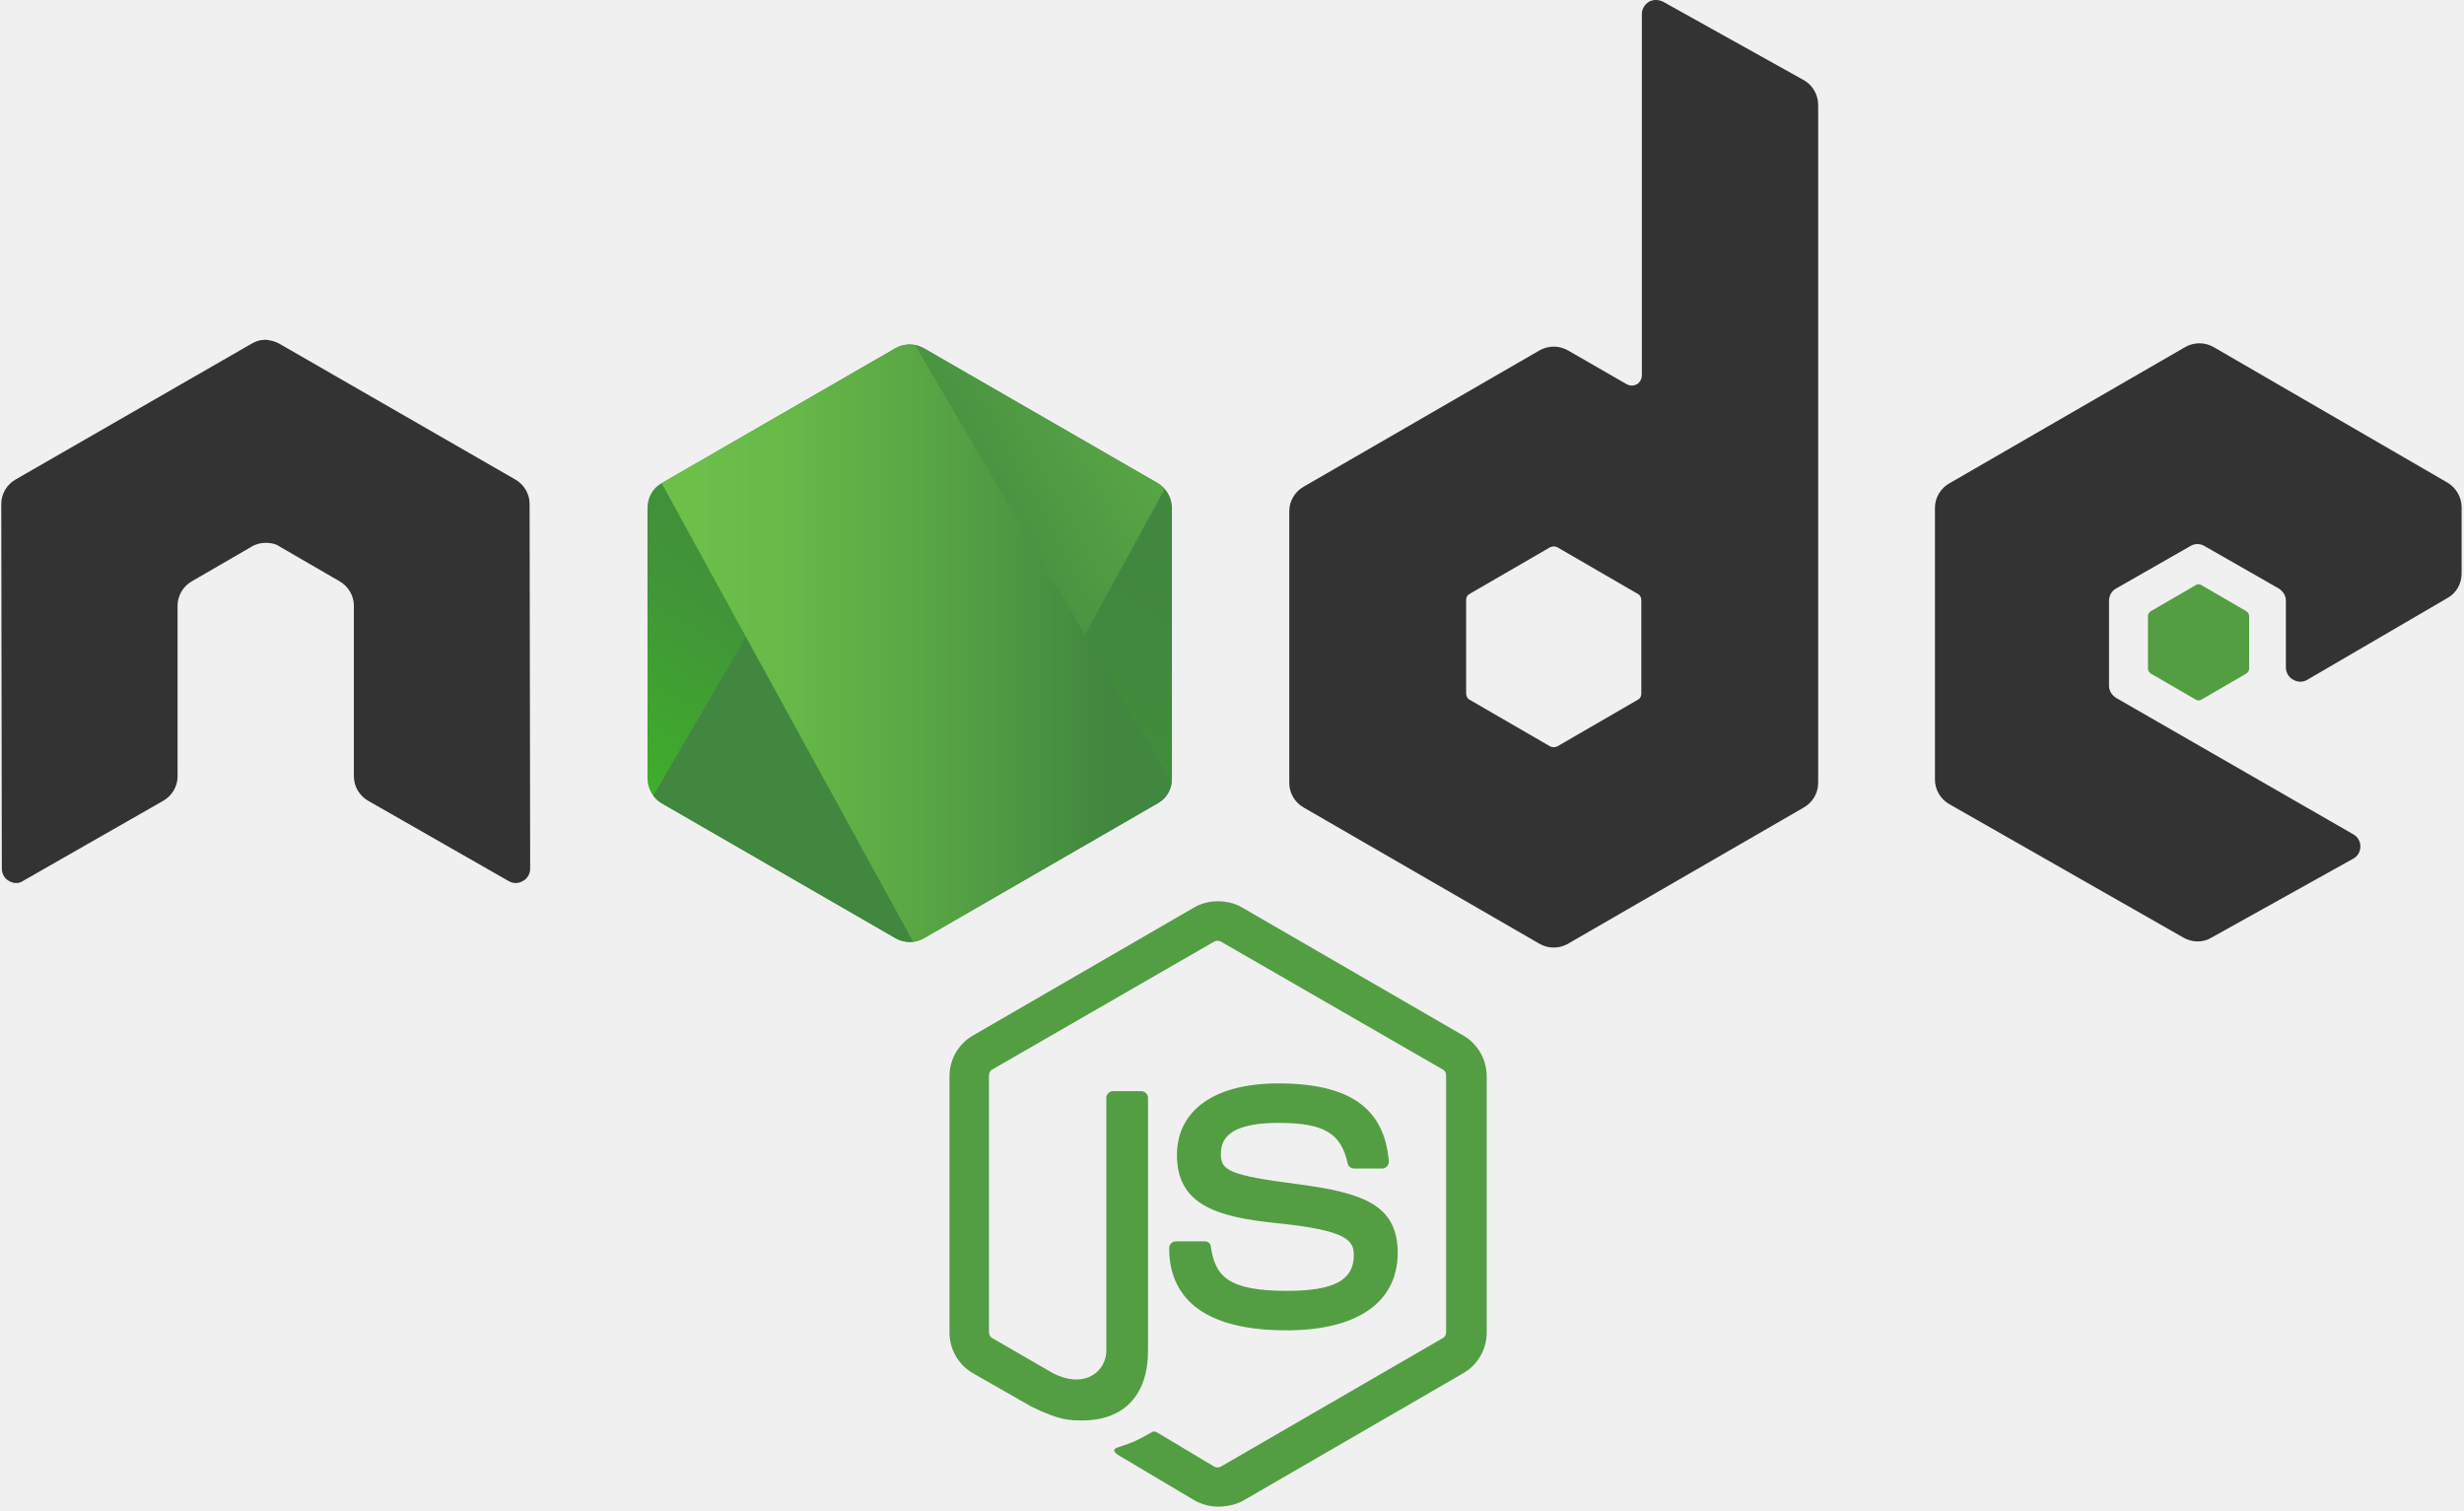
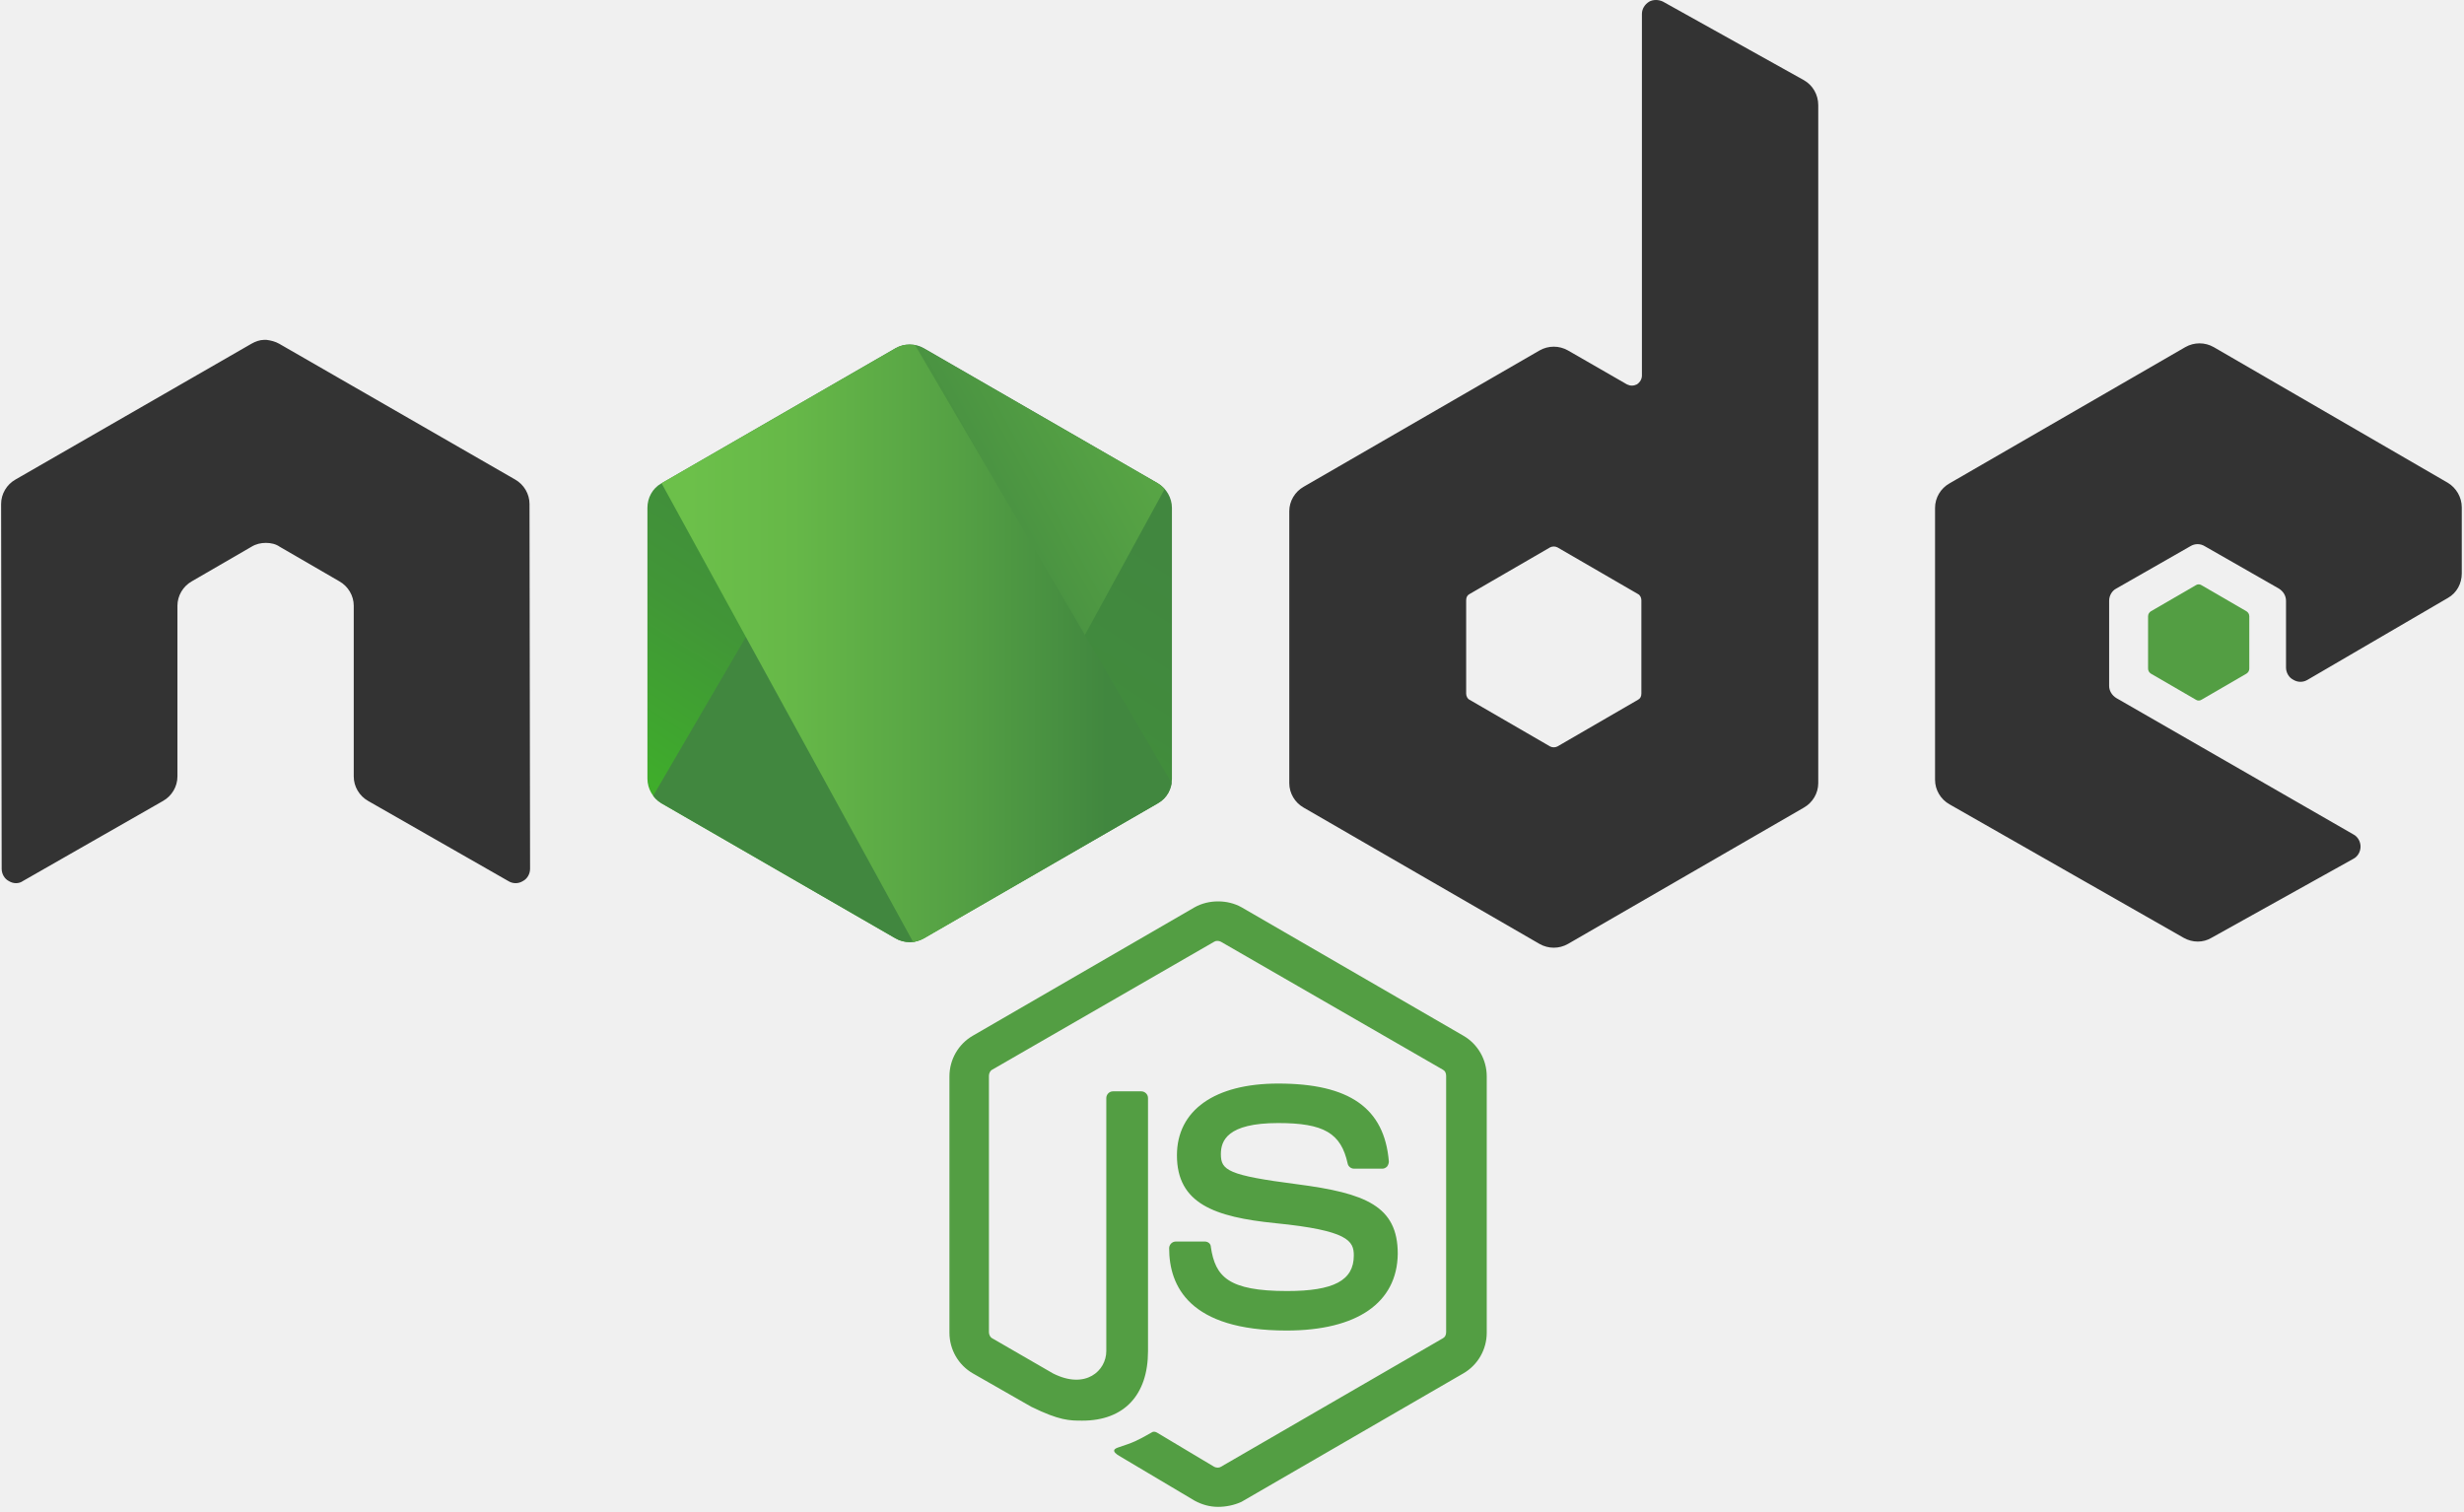
- <svg xmlns="http://www.w3.org/2000/svg" xmlns:xlink="http://www.w3.org/1999/xlink" width="2500" height="1533" preserveAspectRatio="xMidYMid" viewBox="0 0 512 314">
+ <svg xmlns="http://www.w3.org/2000/svg" xmlns:xlink="http://www.w3.org/1999/xlink" preserveAspectRatio="xMidYMid" viewBox="0 0 512 314">
  <defs>
    <linearGradient id="b" x1="68.188%" x2="27.823%" y1="17.487%" y2="89.755%">
      <stop offset="0%" stop-color="#41873F" />
      <stop offset="32.88%" stop-color="#418B3D" />
      <stop offset="63.52%" stop-color="#419637" />
      <stop offset="93.19%" stop-color="#3FA92D" />
      <stop offset="100%" stop-color="#3FAE2A" />
    </linearGradient>
    <linearGradient id="d" x1="43.277%" x2="159.245%" y1="55.169%" y2="-18.306%">
      <stop offset="13.76%" stop-color="#41873F" />
      <stop offset="40.32%" stop-color="#54A044" />
      <stop offset="71.36%" stop-color="#66B848" />
      <stop offset="90.81%" stop-color="#6CC04A" />
    </linearGradient>
    <linearGradient id="e" x1="-4413.77%" x2="5327.93%" y1="13.43%" y2="13.43%">
      <stop offset="9.192%" stop-color="#6CC04A" />
      <stop offset="28.64%" stop-color="#66B848" />
      <stop offset="59.68%" stop-color="#54A044" />
      <stop offset="86.24%" stop-color="#41873F" />
    </linearGradient>
    <linearGradient id="f" x1="-4.389%" x2="101.499%" y1="49.997%" y2="49.997%">
      <stop offset="9.192%" stop-color="#6CC04A" />
      <stop offset="28.64%" stop-color="#66B848" />
      <stop offset="59.68%" stop-color="#54A044" />
      <stop offset="86.24%" stop-color="#41873F" />
    </linearGradient>
    <linearGradient id="g" x1="-9713.77%" x2="27.93%" y1="36.21%" y2="36.21%">
      <stop offset="9.192%" stop-color="#6CC04A" />
      <stop offset="28.64%" stop-color="#66B848" />
      <stop offset="59.68%" stop-color="#54A044" />
      <stop offset="86.24%" stop-color="#41873F" />
    </linearGradient>
    <linearGradient id="h" x1="-103.861%" x2="100.797%" y1="50.275%" y2="50.275%">
      <stop offset="9.192%" stop-color="#6CC04A" />
      <stop offset="28.64%" stop-color="#66B848" />
      <stop offset="59.68%" stop-color="#54A044" />
      <stop offset="86.24%" stop-color="#41873F" />
    </linearGradient>
    <linearGradient id="i" x1="130.613%" x2="4.393%" y1="-211.069%" y2="201.605%">
      <stop offset="0%" stop-color="#41873F" />
      <stop offset="32.88%" stop-color="#418B3D" />
      <stop offset="63.52%" stop-color="#419637" />
      <stop offset="93.19%" stop-color="#3FA92D" />
      <stop offset="100%" stop-color="#3FAE2A" />
    </linearGradient>
    <path id="a" d="M57.903 1.85a5.957 5.957 0 0 0-5.894 0L3.352 29.933c-1.85 1.04-2.89 3.005-2.89 5.085v56.286c0 2.08 1.156 4.045 2.89 5.085l48.657 28.085a5.957 5.957 0 0 0 5.894 0l48.658-28.085c1.849-1.04 2.89-3.005 2.89-5.085V35.019c0-2.08-1.157-4.045-2.89-5.085L57.903 1.85z" />
  </defs>
  <g fill="none">
    <path fill="#539E43" d="M253.11 313.094c-1.733 0-3.351-.462-4.854-1.271l-15.371-9.13c-2.312-1.272-1.156-1.734-.462-1.965 3.12-1.04 3.698-1.272 6.934-3.12.347-.232.81-.116 1.156.115l11.789 7.05c.462.231 1.04.231 1.386 0l46.115-26.698c.462-.231.694-.694.694-1.271v-53.28c0-.579-.232-1.04-.694-1.272l-46.115-26.582c-.462-.232-1.04-.232-1.386 0l-46.115 26.582c-.462.231-.694.809-.694 1.271v53.28c0 .463.232 1.04.694 1.272l12.598 7.281c6.819 3.467 11.095-.578 11.095-4.623v-52.587c0-.693.578-1.387 1.387-1.387h5.894c.694 0 1.387.578 1.387 1.387v52.587c0 9.13-4.97 14.447-13.638 14.447-2.658 0-4.738 0-10.633-2.89l-12.135-6.934c-3.005-1.733-4.854-4.97-4.854-8.437v-53.28c0-3.467 1.849-6.704 4.854-8.437l46.114-26.698c2.89-1.618 6.82-1.618 9.709 0l46.114 26.698c3.005 1.733 4.855 4.97 4.855 8.437v53.28c0 3.467-1.85 6.704-4.855 8.437l-46.114 26.698c-1.503.694-3.236 1.04-4.854 1.04zm14.216-36.637c-20.225 0-24.386-9.246-24.386-17.105 0-.694.578-1.387 1.387-1.387h6.01c.693 0 1.271.462 1.271 1.156.925 6.125 3.583 9.13 15.834 9.13 9.708 0 13.87-2.196 13.87-7.397 0-3.005-1.157-5.2-16.297-6.703-12.598-1.272-20.457-4.045-20.457-14.1 0-9.362 7.86-14.91 21.035-14.91 14.793 0 22.075 5.086 23 16.18 0 .348-.116.694-.347 1.041-.232.231-.578.462-.925.462h-6.01c-.578 0-1.156-.462-1.271-1.04-1.387-6.356-4.97-8.437-14.447-8.437-10.633 0-11.905 3.699-11.905 6.472 0 3.352 1.503 4.392 15.834 6.241 14.216 1.85 20.92 4.508 20.92 14.447-.116 10.171-8.437 15.95-23.116 15.95z" />
    <path fill="#333" d="M110.028 104.712c0-2.08-1.156-4.046-3.005-5.086l-49.004-28.2c-.81-.463-1.734-.694-2.658-.81h-.463c-.924 0-1.849.347-2.658.81l-49.004 28.2c-1.85 1.04-3.005 3.005-3.005 5.086l.116 75.817c0 1.04.578 2.08 1.502 2.543.925.578 2.08.578 2.89 0l29.125-16.643c1.849-1.04 3.005-3.005 3.005-5.085v-35.482c0-2.08 1.155-4.045 3.005-5.085l12.366-7.166c.925-.578 1.965-.81 3.005-.81 1.04 0 2.08.232 2.89.81l12.366 7.166c1.85 1.04 3.005 3.004 3.005 5.085v35.482c0 2.08 1.156 4.045 3.005 5.085l29.125 16.643c.925.578 2.08.578 3.005 0 .925-.463 1.503-1.503 1.503-2.543l-.116-75.817zM345.571.347c-.924-.463-2.08-.463-2.89 0-.924.578-1.502 1.502-1.502 2.542v75.125c0 .693-.346 1.386-1.04 1.849-.693.346-1.387.346-2.08 0l-12.251-7.05a5.957 5.957 0 0 0-5.895 0l-49.004 28.316c-1.849 1.04-3.005 3.005-3.005 5.085v56.516c0 2.08 1.156 4.046 3.005 5.086l49.004 28.316a5.957 5.957 0 0 0 5.895 0l49.004-28.316c1.849-1.04 3.005-3.005 3.005-5.086V21.844c0-2.196-1.156-4.16-3.005-5.201L345.572.347zm-4.507 143.776c0 .578-.231 1.04-.694 1.271l-16.758 9.708a1.714 1.714 0 0 1-1.503 0l-16.758-9.708c-.463-.231-.694-.809-.694-1.271v-19.417c0-.578.231-1.04.694-1.271l16.758-9.709a1.714 1.714 0 0 1 1.503 0l16.758 9.709c.463.23.694.809.694 1.271v19.417zM508.648 124.244c1.85-1.04 2.89-3.005 2.89-5.086v-13.753c0-2.08-1.156-4.045-2.89-5.085l-48.657-28.2a5.957 5.957 0 0 0-5.894 0l-49.004 28.315c-1.85 1.04-3.005 3.005-3.005 5.086v56.516c0 2.08 1.155 4.045 3.005 5.085l48.657 27.738c1.85 1.04 4.045 1.04 5.779 0L489 178.45c.925-.463 1.503-1.503 1.503-2.543 0-1.04-.578-2.08-1.503-2.543l-49.235-28.316c-.924-.577-1.502-1.502-1.502-2.542v-17.683c0-1.04.578-2.08 1.502-2.543l15.372-8.784a2.821 2.821 0 0 1 3.005 0l15.371 8.784c.925.578 1.503 1.502 1.503 2.543v13.869c0 1.04.578 2.08 1.502 2.542.925.578 2.08.578 3.005 0l29.125-16.99z" />
    <path fill="#539E43" d="M456.293 121.586a1.05 1.05 0 0 1 1.155 0l9.362 5.432c.347.23.578.577.578 1.04v10.864c0 .462-.231.809-.578 1.04l-9.362 5.432a1.05 1.05 0 0 1-1.155 0l-9.362-5.432c-.347-.231-.578-.578-.578-1.04v-10.864c0-.463.231-.81.578-1.04l9.362-5.432z" />
    <g transform="translate(134.068 70.501)">
      <mask id="c" fill="#fff">
        <use xlink:href="#a" />
      </mask>
      <use fill="url(#b)" xlink:href="#a" />
      <g mask="url(#c)">
        <path d="M51.893 1.85L3.121 29.933C1.27 30.974 0 32.94 0 35.02v56.286c0 1.387.578 2.658 1.502 3.698L56.285 1.156c-1.387-.231-3.005-.116-4.392.693zM56.632 125.053c.462-.116.925-.347 1.387-.578l48.773-28.085c1.85-1.04 3.005-3.005 3.005-5.085V35.019c0-1.502-.694-3.005-1.734-4.045l-51.43 94.079z" />
        <path fill="url(#d)" d="M106.676 29.934L57.788 1.85a8.025 8.025 0 0 0-1.503-.578L1.502 95.12a6.082 6.082 0 0 0 1.619 1.387l48.888 28.085c1.387.809 3.005 1.04 4.507.577l51.432-94.078c-.347-.462-.81-.81-1.272-1.156z" />
      </g>
      <g mask="url(#c)">
        <path d="M109.797 91.305V35.019c0-2.08-1.271-4.045-3.12-5.085L57.786 1.85a5.106 5.106 0 0 0-1.848-.693l53.511 91.42c.231-.347.347-.809.347-1.271zM3.12 29.934C1.272 30.974 0 32.94 0 35.02v56.286c0 2.08 1.387 4.045 3.12 5.085l48.889 28.085c1.156.693 2.427.925 3.814.693L3.467 29.818l-.346.116z" />
        <path fill="url(#e)" fill-rule="evenodd" d="M50.391.809l-.693.347h.924l-.231-.347z" transform="translate(0 -9.246)" />
        <path fill="url(#f)" fill-rule="evenodd" d="M106.792 105.636c1.387-.809 2.427-2.196 2.89-3.698L56.053 10.402c-1.387-.231-2.89-.116-4.16.693L3.351 39.065l52.355 95.465a8.057 8.057 0 0 0 2.196-.693l48.889-28.2z" transform="translate(0 -9.246)" />
        <path fill="url(#g)" fill-rule="evenodd" d="M111.3 104.712l-.347-.578v.809l.346-.231z" transform="translate(0 -9.246)" />
        <path fill="url(#h)" fill-rule="evenodd" d="M106.792 105.636l-48.773 28.085a6.973 6.973 0 0 1-2.196.693l.925 1.734 54.089-31.32v-.694l-1.387-2.312c-.231 1.618-1.271 3.005-2.658 3.814z" transform="translate(0 -9.246)" />
        <path fill="url(#i)" fill-rule="evenodd" d="M106.792 105.636l-48.773 28.085a6.973 6.973 0 0 1-2.196.693l.925 1.734 54.089-31.32v-.694l-1.387-2.312c-.231 1.618-1.271 3.005-2.658 3.814z" transform="translate(0 -9.246)" />
      </g>
    </g>
  </g>
</svg>
